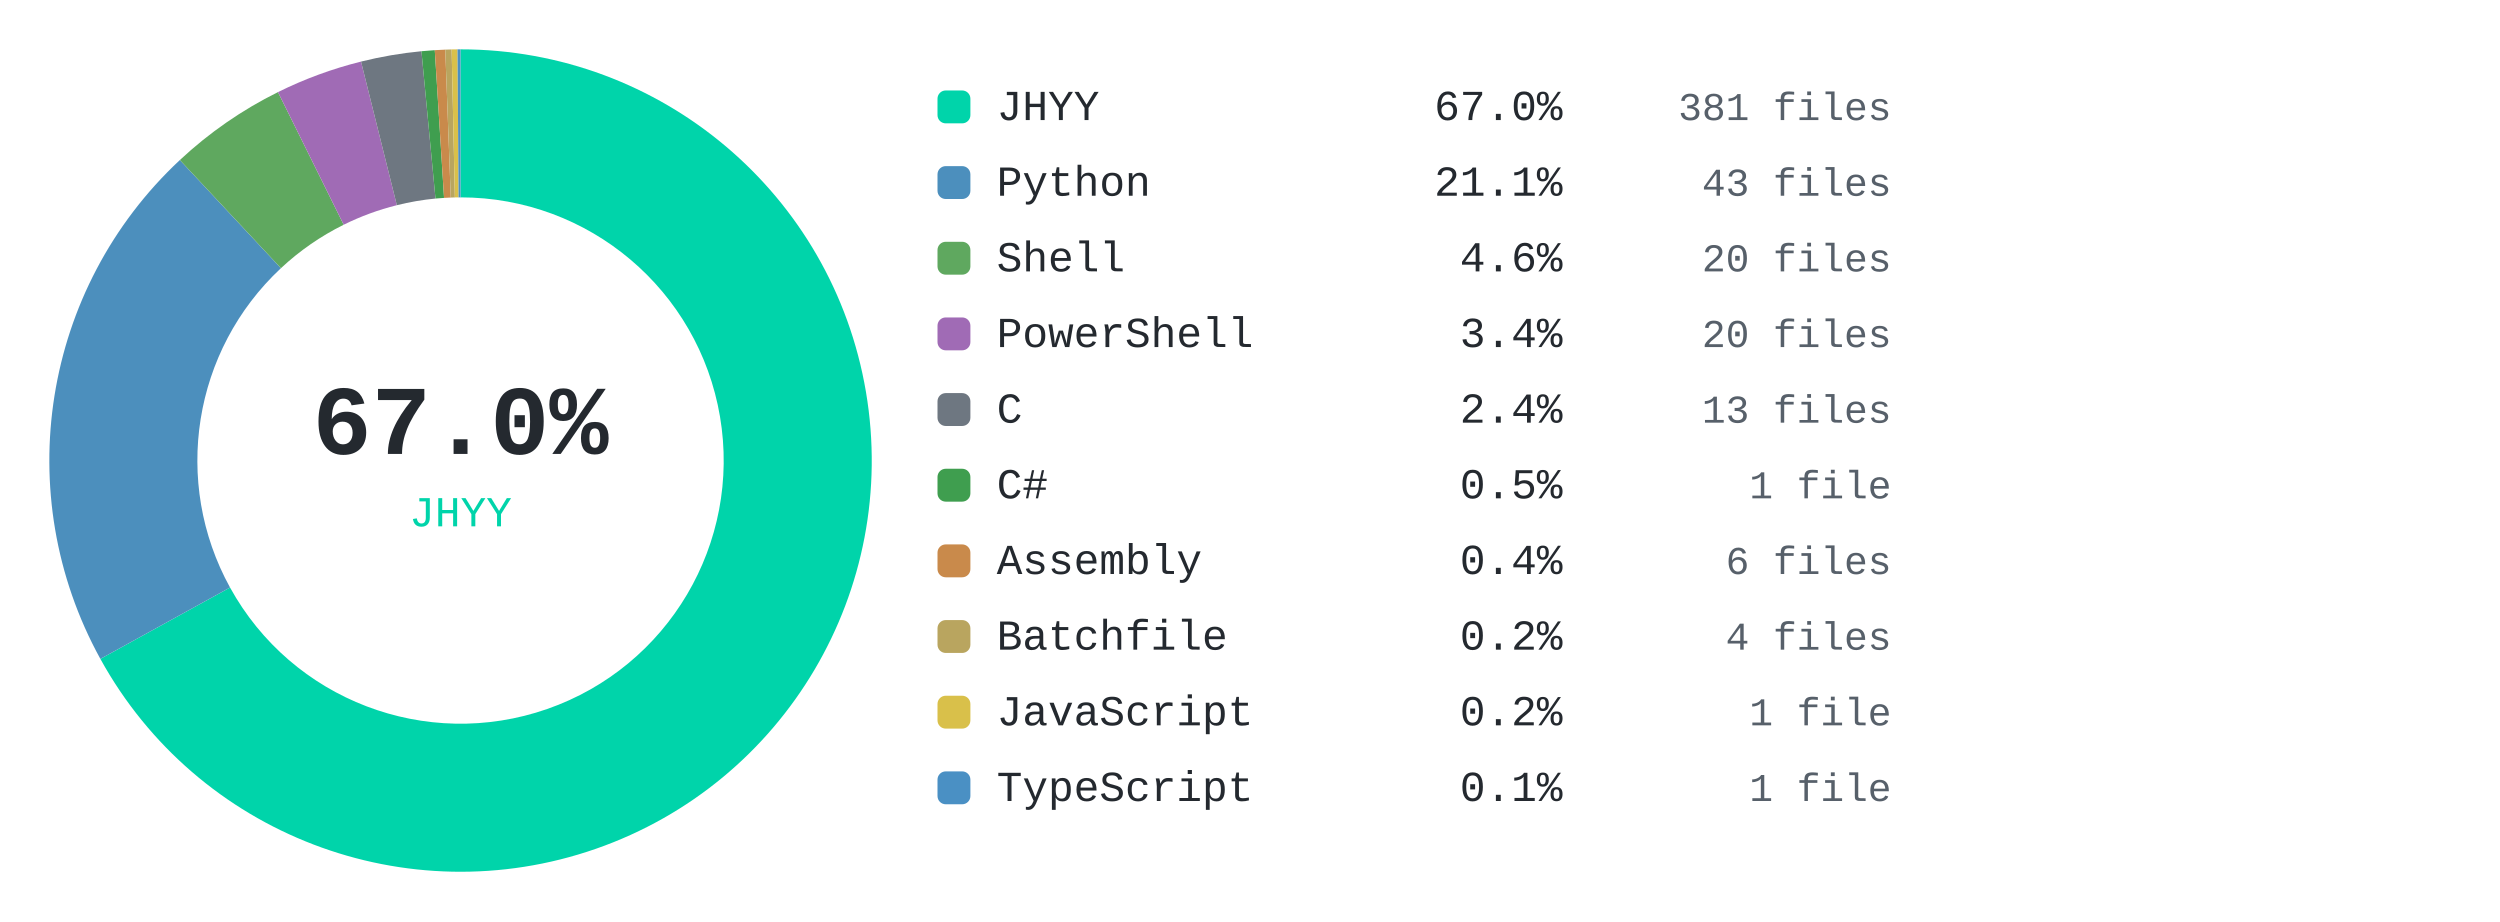
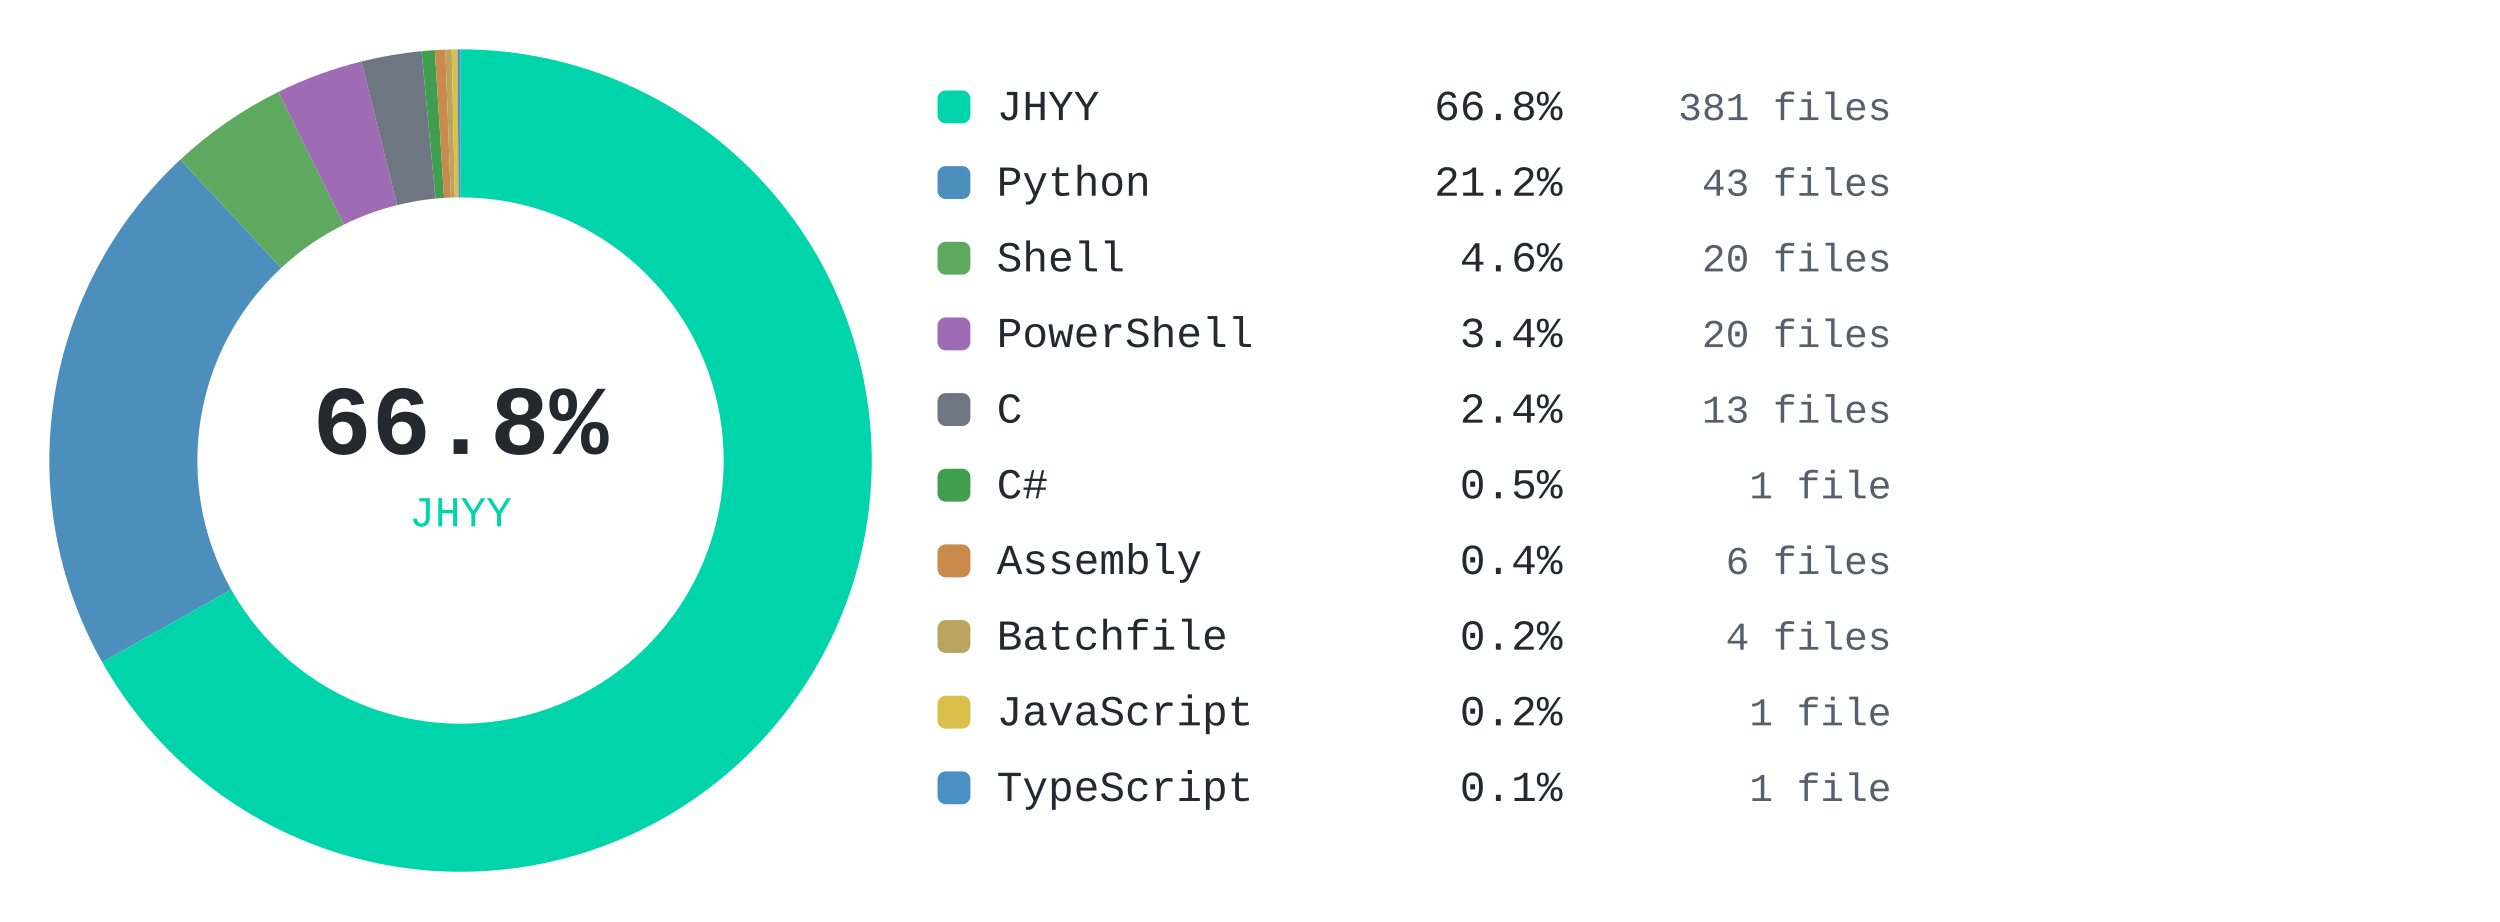
<svg xmlns="http://www.w3.org/2000/svg" width="760" height="280" viewBox="0 0 760 280" role="img" aria-label="Language composition by code lines">
-   <path d="M 140.00 15.00 A 125.0 125.0 0 1 1 30.51 200.30 L 69.93 178.60 A 80.0 80.0 0 1 0 140.00 60.00 Z" fill="#00d4aa" />
-   <path d="M 30.51 200.30 A 125.0 125.0 0 0 1 54.68 48.65 L 85.40 81.53 A 80.0 80.0 0 0 0 69.93 178.60 Z" fill="#4c8fbd" />
-   <path d="M 54.68 48.65 A 125.0 125.0 0 0 1 84.50 28.00 L 104.48 68.32 A 80.0 80.0 0 0 0 85.40 81.53 Z" fill="#5fa85f" />
-   <path d="M 84.50 28.00 A 125.0 125.0 0 0 1 109.75 18.72 L 120.64 62.38 A 80.0 80.0 0 0 0 104.48 68.32 Z" fill="#a06bb5" />
-   <path d="M 109.75 18.72 A 125.0 125.0 0 0 1 128.12 15.57 L 132.39 60.36 A 80.0 80.0 0 0 0 120.64 62.38 Z" fill="#6e7781" />
-   <path d="M 128.12 15.57 A 125.0 125.0 0 0 1 132.17 15.25 L 134.99 60.16 A 80.0 80.0 0 0 0 132.39 60.36 Z" fill="#3f9e4f" />
-   <path d="M 132.17 15.25 A 125.0 125.0 0 0 1 135.36 15.09 L 137.03 60.06 A 80.0 80.0 0 0 0 134.99 60.16 Z" fill="#c98a4b" />
-   <path d="M 135.36 15.09 A 125.0 125.0 0 0 1 137.30 15.03 L 138.28 60.02 A 80.0 80.0 0 0 0 137.03 60.06 Z" fill="#b9a55f" />
-   <path d="M 137.30 15.03 A 125.0 125.0 0 0 1 139.08 15.00 L 139.41 60.00 A 80.0 80.0 0 0 0 138.28 60.02 Z" fill="#d9c04a" />
+   <path d="M 140.00 15.00 A 125.0 125.0 0 1 1 31.06 201.29 L 70.28 179.23 A 80.0 80.0 0 1 0 140.00 60.00 Z" fill="#00d4aa" />
+   <path d="M 31.06 201.29 A 125.0 125.0 0 0 1 54.83 48.51 L 85.49 81.45 A 80.0 80.0 0 0 0 70.28 179.23 Z" fill="#4c8fbd" />
+   <path d="M 54.83 48.51 A 125.0 125.0 0 0 1 84.61 27.94 L 104.55 68.28 A 80.0 80.0 0 0 0 85.49 81.45 Z" fill="#5fa85f" />
+   <path d="M 84.61 27.94 A 125.0 125.0 0 0 1 109.81 18.70 L 120.68 62.37 A 80.0 80.0 0 0 0 104.55 68.28 Z" fill="#a06bb5" />
+   <path d="M 109.81 18.70 A 125.0 125.0 0 0 1 128.14 15.56 L 132.41 60.36 A 80.0 80.0 0 0 0 120.68 62.37 Z" fill="#6e7781" />
+   <path d="M 128.14 15.56 A 125.0 125.0 0 0 1 132.19 15.24 L 135.00 60.16 A 80.0 80.0 0 0 0 132.41 60.36 Z" fill="#3f9e4f" />
+   <path d="M 132.19 15.24 A 125.0 125.0 0 0 1 135.37 15.09 L 137.04 60.05 A 80.0 80.0 0 0 0 135.00 60.16 Z" fill="#c98a4b" />
+   <path d="M 135.37 15.09 A 125.0 125.0 0 0 1 137.31 15.03 L 138.28 60.02 A 80.0 80.0 0 0 0 137.04 60.05 Z" fill="#b9a55f" />
+   <path d="M 137.31 15.03 A 125.0 125.0 0 0 1 139.08 15.00 L 139.41 60.00 A 80.0 80.0 0 0 0 138.28 60.02 Z" fill="#d9c04a" />
  <path d="M 139.08 15.00 A 125.0 125.0 0 0 1 140.00 15.00 L 140.00 60.00 A 80.0 80.0 0 0 0 139.41 60.00 Z" fill="#4a90c4" />
-   <text x="140.0" y="138.0" font-family="SFMono-Regular,Consolas,Liberation Mono,monospace" font-size="30" font-weight="700" fill="#24292f" text-anchor="middle">67.0%</text>
+   <text x="140.0" y="138.0" font-family="SFMono-Regular,Consolas,Liberation Mono,monospace" font-size="30" font-weight="700" fill="#24292f" text-anchor="middle">66.8%</text>
  <text x="140.0" y="160.0" font-family="SFMono-Regular,Consolas,Liberation Mono,monospace" font-size="13" fill="#00d4aa" text-anchor="middle">JHYY</text>
  <rect x="285" y="27.5" width="10" height="10" rx="2.5" fill="#00d4aa" />
  <text x="303" y="36.5" font-family="SFMono-Regular,Consolas,Liberation Mono,monospace" font-size="13" fill="#24292f">JHYY</text>
-   <text x="475" y="36.5" font-family="SFMono-Regular,Consolas,Liberation Mono,monospace" font-size="13" fill="#24292f" text-anchor="end">67.0%</text>
+   <text x="475" y="36.5" font-family="SFMono-Regular,Consolas,Liberation Mono,monospace" font-size="13" fill="#24292f" text-anchor="end">66.8%</text>
  <text x="575" y="36.5" font-family="SFMono-Regular,Consolas,Liberation Mono,monospace" font-size="12" fill="#57606a" text-anchor="end">381 files</text>
  <rect x="285" y="50.5" width="10" height="10" rx="2.5" fill="#4c8fbd" />
  <text x="303" y="59.5" font-family="SFMono-Regular,Consolas,Liberation Mono,monospace" font-size="13" fill="#24292f">Python</text>
-   <text x="475" y="59.5" font-family="SFMono-Regular,Consolas,Liberation Mono,monospace" font-size="13" fill="#24292f" text-anchor="end">21.1%</text>
+   <text x="475" y="59.5" font-family="SFMono-Regular,Consolas,Liberation Mono,monospace" font-size="13" fill="#24292f" text-anchor="end">21.2%</text>
  <text x="575" y="59.5" font-family="SFMono-Regular,Consolas,Liberation Mono,monospace" font-size="12" fill="#57606a" text-anchor="end">43 files</text>
  <rect x="285" y="73.5" width="10" height="10" rx="2.5" fill="#5fa85f" />
  <text x="303" y="82.5" font-family="SFMono-Regular,Consolas,Liberation Mono,monospace" font-size="13" fill="#24292f">Shell</text>
  <text x="475" y="82.5" font-family="SFMono-Regular,Consolas,Liberation Mono,monospace" font-size="13" fill="#24292f" text-anchor="end">4.6%</text>
  <text x="575" y="82.5" font-family="SFMono-Regular,Consolas,Liberation Mono,monospace" font-size="12" fill="#57606a" text-anchor="end">20 files</text>
  <rect x="285" y="96.5" width="10" height="10" rx="2.5" fill="#a06bb5" />
  <text x="303" y="105.5" font-family="SFMono-Regular,Consolas,Liberation Mono,monospace" font-size="13" fill="#24292f">PowerShell</text>
  <text x="475" y="105.5" font-family="SFMono-Regular,Consolas,Liberation Mono,monospace" font-size="13" fill="#24292f" text-anchor="end">3.4%</text>
  <text x="575" y="105.5" font-family="SFMono-Regular,Consolas,Liberation Mono,monospace" font-size="12" fill="#57606a" text-anchor="end">20 files</text>
  <rect x="285" y="119.5" width="10" height="10" rx="2.5" fill="#6e7781" />
  <text x="303" y="128.5" font-family="SFMono-Regular,Consolas,Liberation Mono,monospace" font-size="13" fill="#24292f">C</text>
  <text x="475" y="128.5" font-family="SFMono-Regular,Consolas,Liberation Mono,monospace" font-size="13" fill="#24292f" text-anchor="end">2.4%</text>
  <text x="575" y="128.5" font-family="SFMono-Regular,Consolas,Liberation Mono,monospace" font-size="12" fill="#57606a" text-anchor="end">13 files</text>
  <rect x="285" y="142.5" width="10" height="10" rx="2.5" fill="#3f9e4f" />
  <text x="303" y="151.5" font-family="SFMono-Regular,Consolas,Liberation Mono,monospace" font-size="13" fill="#24292f">C#</text>
  <text x="475" y="151.5" font-family="SFMono-Regular,Consolas,Liberation Mono,monospace" font-size="13" fill="#24292f" text-anchor="end">0.5%</text>
  <text x="575" y="151.5" font-family="SFMono-Regular,Consolas,Liberation Mono,monospace" font-size="12" fill="#57606a" text-anchor="end">1 file</text>
  <rect x="285" y="165.5" width="10" height="10" rx="2.5" fill="#c98a4b" />
  <text x="303" y="174.5" font-family="SFMono-Regular,Consolas,Liberation Mono,monospace" font-size="13" fill="#24292f">Assembly</text>
  <text x="475" y="174.5" font-family="SFMono-Regular,Consolas,Liberation Mono,monospace" font-size="13" fill="#24292f" text-anchor="end">0.4%</text>
  <text x="575" y="174.5" font-family="SFMono-Regular,Consolas,Liberation Mono,monospace" font-size="12" fill="#57606a" text-anchor="end">6 files</text>
  <rect x="285" y="188.5" width="10" height="10" rx="2.5" fill="#b9a55f" />
  <text x="303" y="197.5" font-family="SFMono-Regular,Consolas,Liberation Mono,monospace" font-size="13" fill="#24292f">Batchfile</text>
  <text x="475" y="197.5" font-family="SFMono-Regular,Consolas,Liberation Mono,monospace" font-size="13" fill="#24292f" text-anchor="end">0.2%</text>
  <text x="575" y="197.5" font-family="SFMono-Regular,Consolas,Liberation Mono,monospace" font-size="12" fill="#57606a" text-anchor="end">4 files</text>
  <rect x="285" y="211.5" width="10" height="10" rx="2.5" fill="#d9c04a" />
  <text x="303" y="220.5" font-family="SFMono-Regular,Consolas,Liberation Mono,monospace" font-size="13" fill="#24292f">JavaScript</text>
  <text x="475" y="220.5" font-family="SFMono-Regular,Consolas,Liberation Mono,monospace" font-size="13" fill="#24292f" text-anchor="end">0.2%</text>
  <text x="575" y="220.5" font-family="SFMono-Regular,Consolas,Liberation Mono,monospace" font-size="12" fill="#57606a" text-anchor="end">1 file</text>
  <rect x="285" y="234.5" width="10" height="10" rx="2.5" fill="#4a90c4" />
  <text x="303" y="243.5" font-family="SFMono-Regular,Consolas,Liberation Mono,monospace" font-size="13" fill="#24292f">TypeScript</text>
  <text x="475" y="243.5" font-family="SFMono-Regular,Consolas,Liberation Mono,monospace" font-size="13" fill="#24292f" text-anchor="end">0.1%</text>
  <text x="575" y="243.5" font-family="SFMono-Regular,Consolas,Liberation Mono,monospace" font-size="12" fill="#57606a" text-anchor="end">1 file</text>
</svg>
